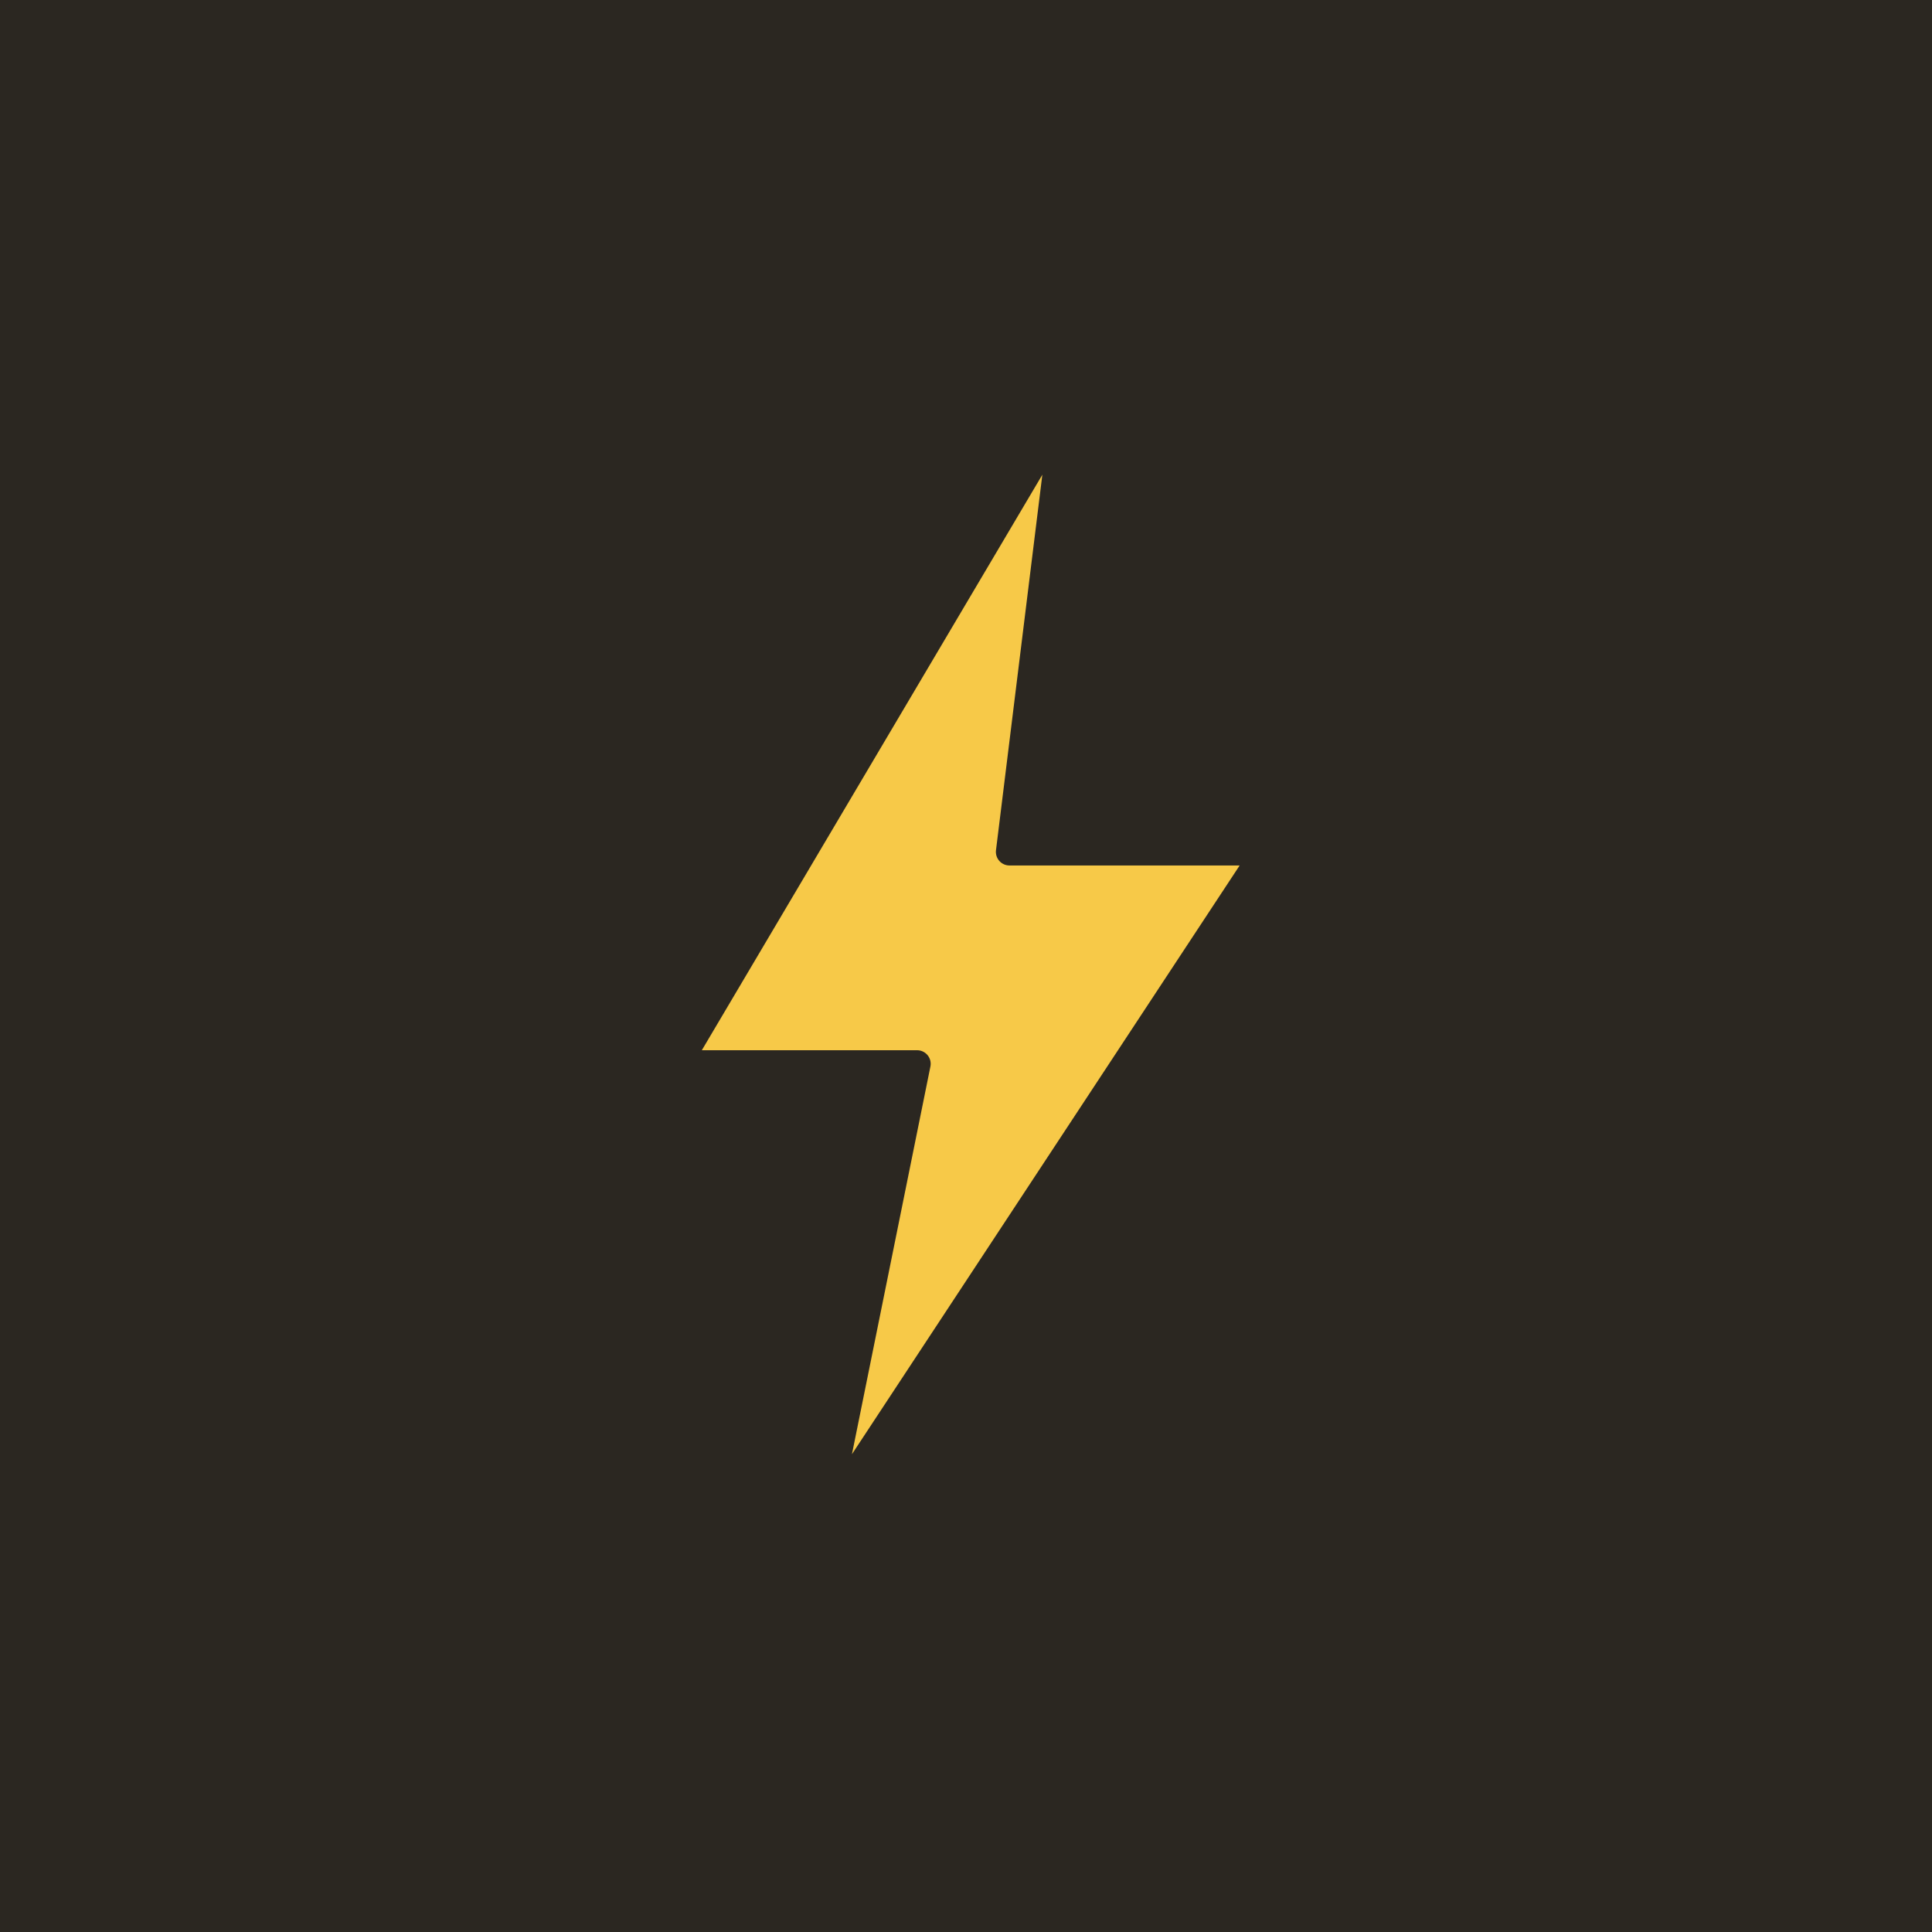
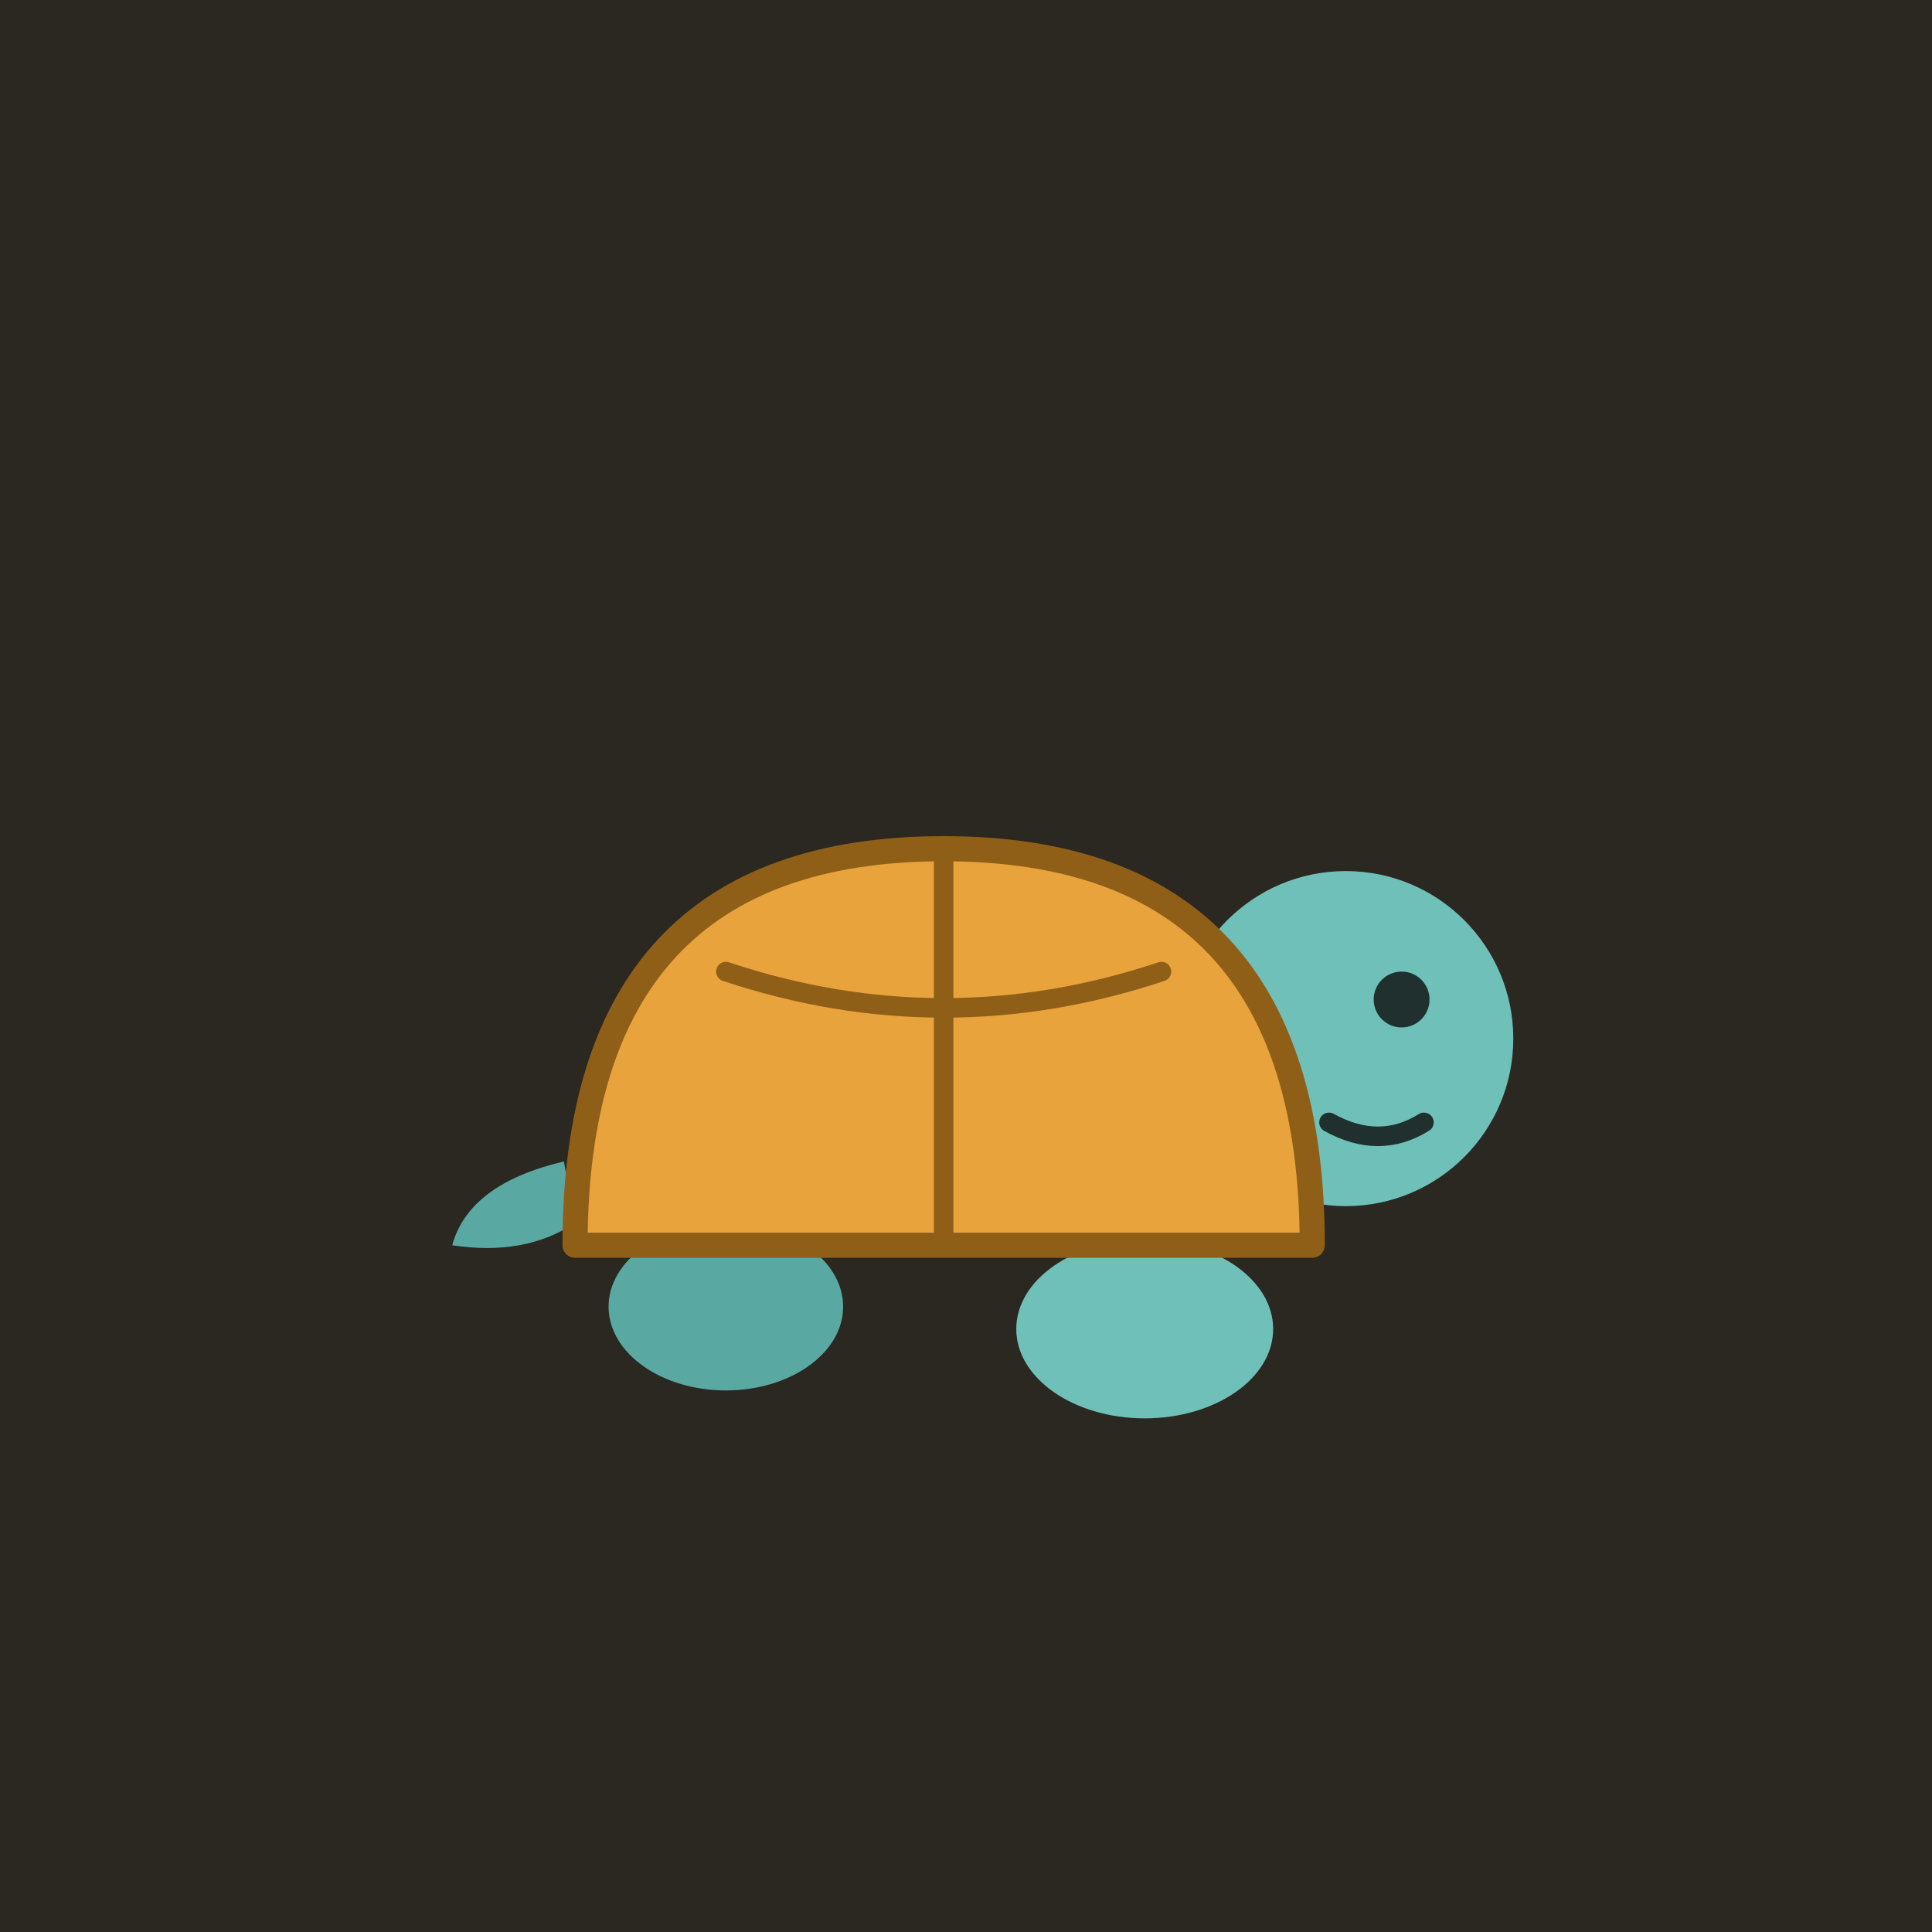
<svg xmlns="http://www.w3.org/2000/svg" viewBox="0 0 512 512" width="512" height="512">
  <rect width="512" height="512" fill="#2b2721" />
-   <g transform="translate(256 256) scale(0.72) translate(-256 -256)">
-     <path d="M292 52 L150 292 L238 292 L204 460 L366 214 L272 214 Z" fill="#f7c948" stroke="#2b2721" stroke-width="10" stroke-linejoin="round" />
+   <g transform="translate(256 256) scale(0.74) translate(-256 -256) translate(20 26)">
+     <ellipse cx="150" cy="352" rx="42" ry="30" fill="#5aa8a2" />
+     <path d="M92 300 q-34 8 -40 30 q26 4 44 -8 Z" fill="#5aa8a2" />
+     <ellipse cx="300" cy="360" rx="46" ry="32" fill="#6fc0b8" />
+     <circle cx="372" cy="256" r="60" fill="#6fc0b8" />
+     <circle cx="392" cy="242" r="10" fill="#20302f" />
+     <path d="M366 286 q18 10 34 0" stroke="#20302f" stroke-width="7" fill="none" stroke-linecap="round" />
+     <path d="M96 330 q0 -142 132 -142 q132 0 132 142 Z" fill="#e8a33d" />
+     <path d="M96 330 q0 -142 132 -142 q132 0 132 142 Z" fill="none" stroke="#8f5f18" stroke-width="9" stroke-linejoin="round" />
+     <g stroke="#8f5f18" stroke-width="7" fill="none" stroke-linecap="round">
+       <path d="M228 188 v142" />
+       <path d="M150 232 q78 26 156 0" />
+     </g>
  </g>
</svg>
